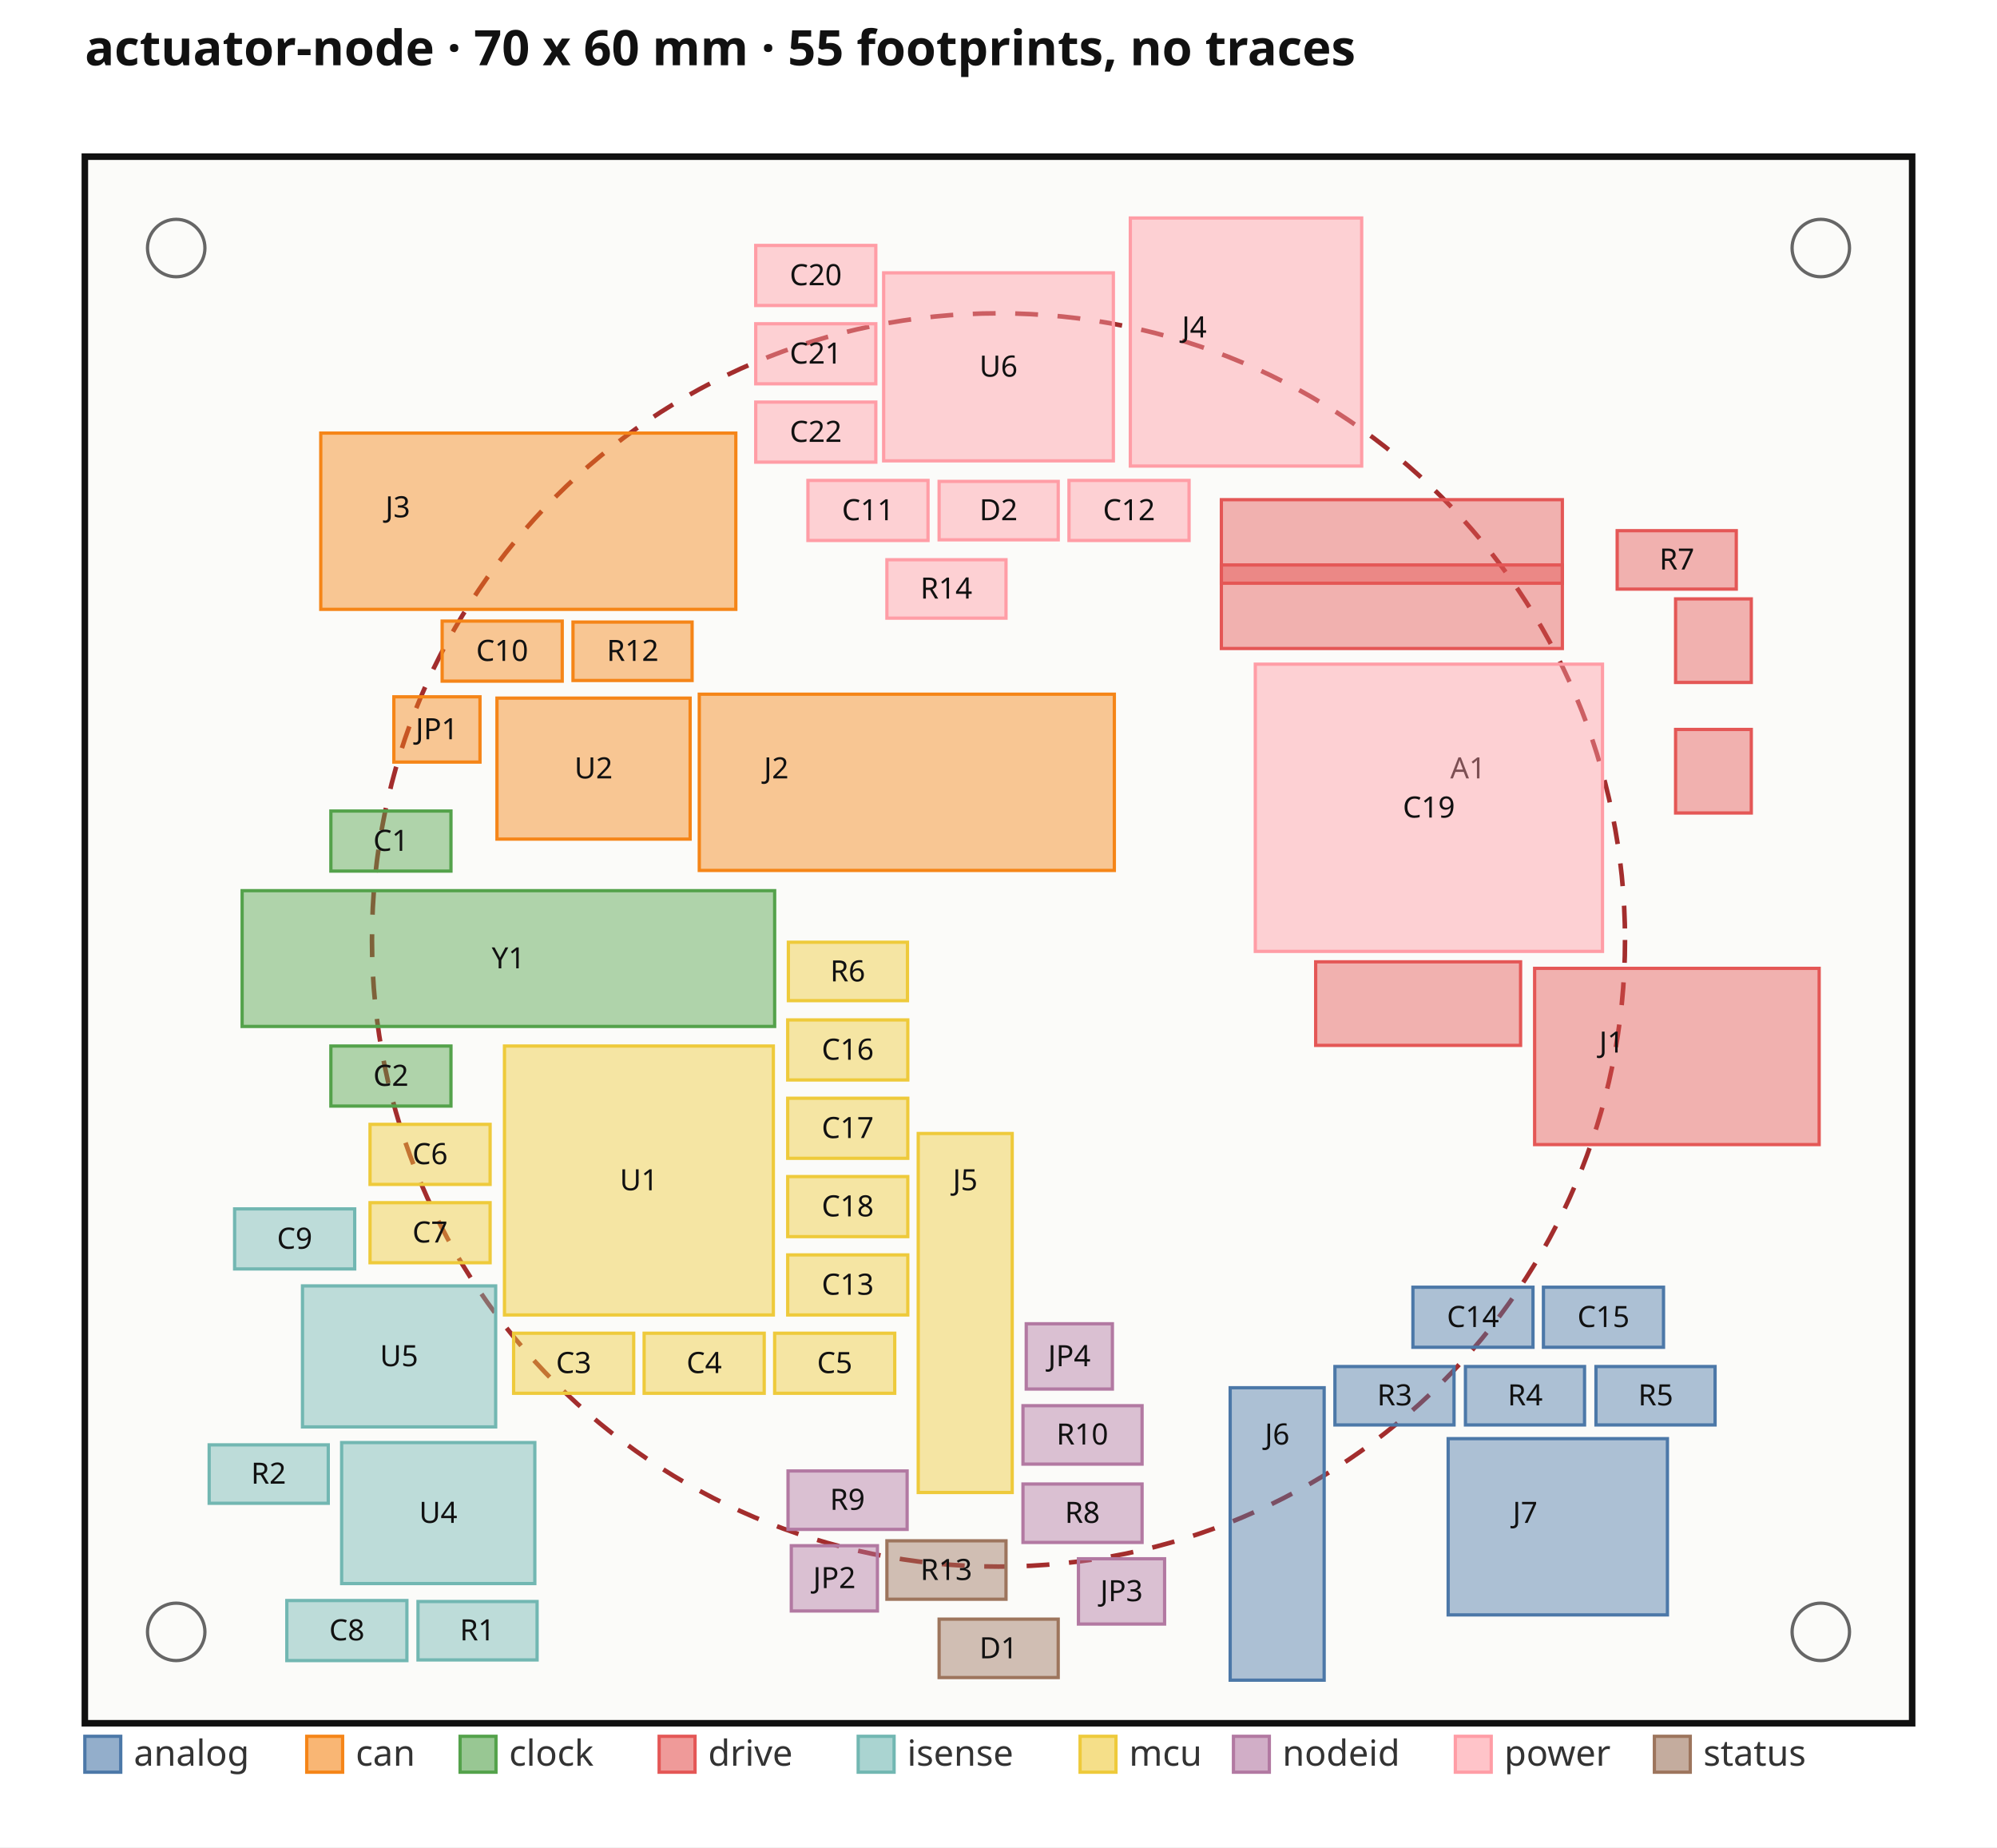
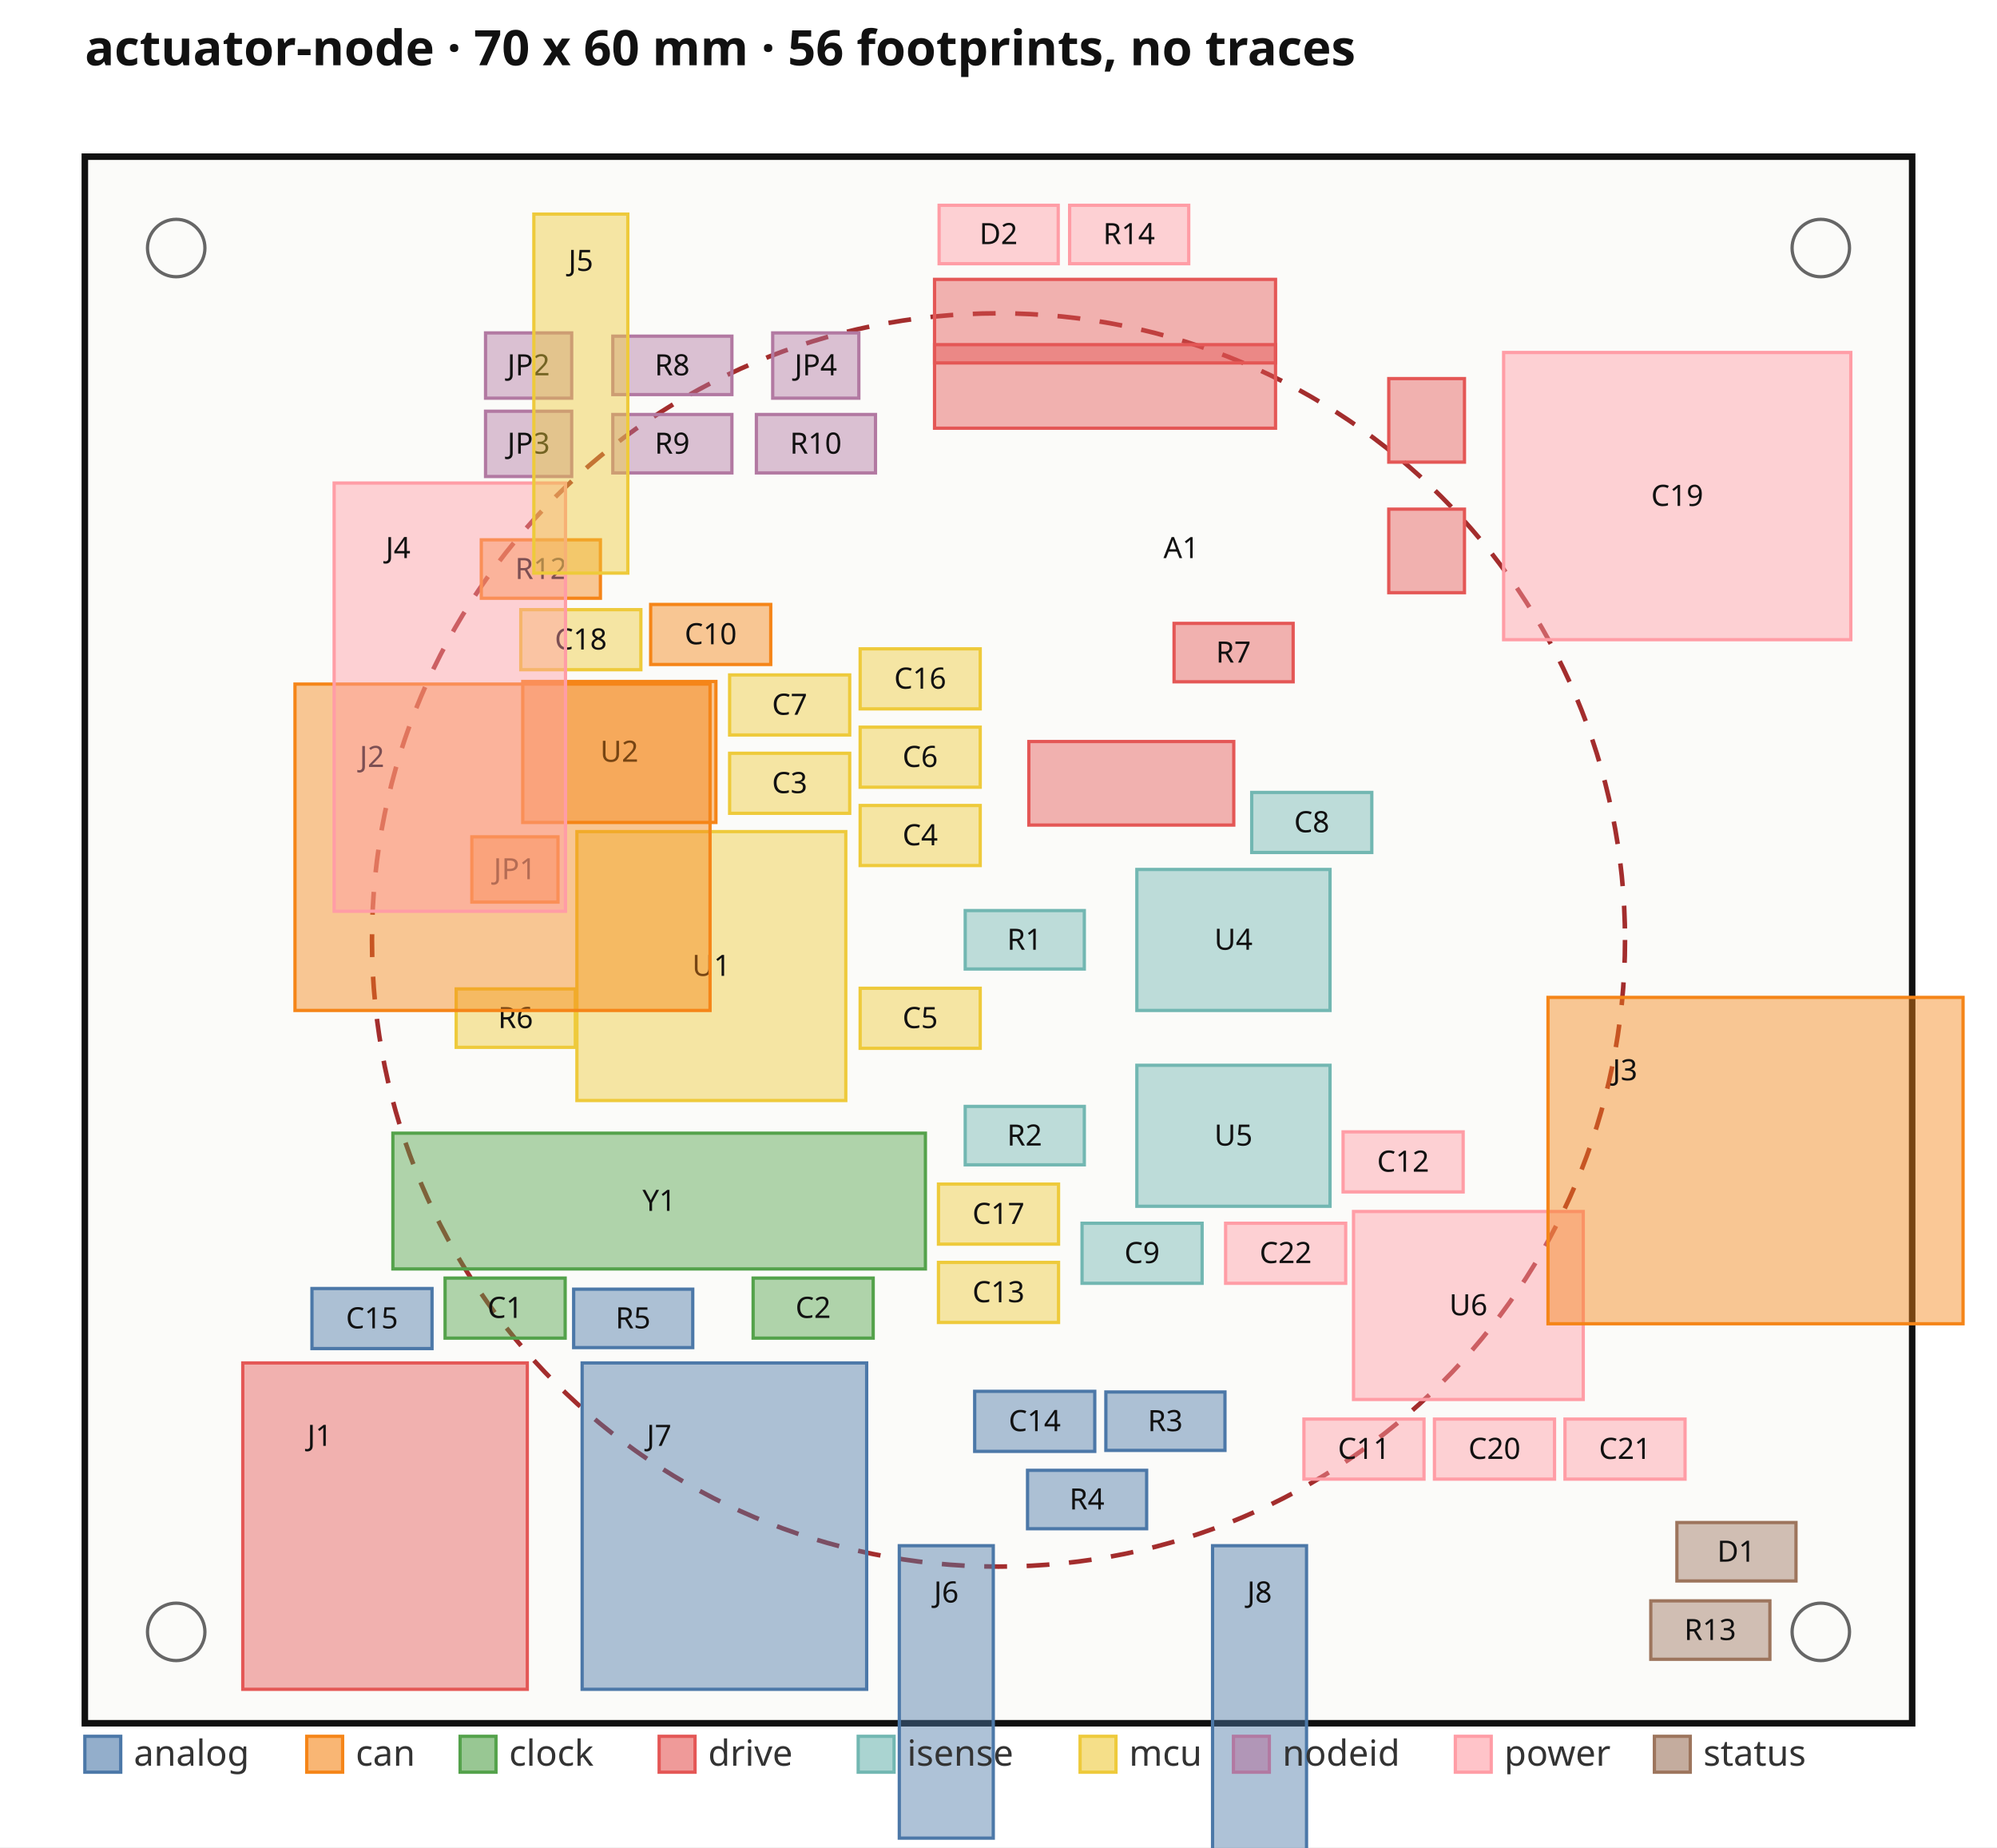
<svg xmlns="http://www.w3.org/2000/svg" width="612" height="566" viewBox="0 0 612 566">
  <rect width="100%" height="100%" fill="#ffffff" />
-   <text x="26.0" y="20" font-family="system-ui,sans-serif" font-size="15" font-weight="600" fill="#111">actuator-node · 70 x 60 mm · 55 footprints, no traces</text>
+   <text x="26.0" y="20" font-family="system-ui,sans-serif" font-size="15" font-weight="600" fill="#111">actuator-node · 70 x 60 mm · 56 footprints, no traces</text>
  <g transform="translate(26.0,48.0)">
    <rect x="0" y="0" width="560.0" height="480.0" fill="#FBFBF9" stroke="#111" stroke-width="2" />
    <circle cx="280.0" cy="240.0" r="192.0" fill="none" stroke="#A32D2D" stroke-width="1.4" stroke-dasharray="7 6" />
    <circle cx="28.0" cy="28.0" r="8.8" fill="none" stroke="#666" />
    <circle cx="532.0" cy="28.0" r="8.8" fill="none" stroke="#666" />
    <circle cx="28.0" cy="452.0" r="8.8" fill="none" stroke="#666" />
    <circle cx="532.0" cy="452.0" r="8.8" fill="none" stroke="#666" />
-     <rect x="128.6" y="272.5" width="82.4" height="82.4" fill="#EECA3B" fill-opacity="0.45" stroke="#EECA3B" stroke-width="1" />
-     <text x="169.8" y="316.7" text-anchor="middle" font-family="system-ui,sans-serif" font-size="9" fill="#111">U1</text>
-     <rect x="126.3" y="165.9" width="59.2" height="43.2" fill="#F58518" fill-opacity="0.45" stroke="#F58518" stroke-width="1" />
-     <text x="155.9" y="190.5" text-anchor="middle" font-family="system-ui,sans-serif" font-size="9" fill="#111">U2</text>
-     <rect x="78.7" y="394.0" width="59.2" height="43.2" fill="#72B7B2" fill-opacity="0.45" stroke="#72B7B2" stroke-width="1" />
-     <text x="108.3" y="418.6" text-anchor="middle" font-family="system-ui,sans-serif" font-size="9" fill="#111">U4</text>
-     <rect x="66.7" y="346.0" width="59.2" height="43.2" fill="#72B7B2" fill-opacity="0.45" stroke="#72B7B2" stroke-width="1" />
-     <text x="96.3" y="370.6" text-anchor="middle" font-family="system-ui,sans-serif" font-size="9" fill="#111">U5</text>
-     <rect x="244.8" y="35.6" width="70.4" height="57.6" fill="#FF9DA6" fill-opacity="0.45" stroke="#FF9DA6" stroke-width="1" />
-     <text x="280.0" y="67.4" text-anchor="middle" font-family="system-ui,sans-serif" font-size="9" fill="#111">U6</text>
-     <rect x="348.3" y="105.1" width="104.5" height="25.6" fill="#E45756" fill-opacity="0.45" stroke="#E45756" stroke-width="1" />
-     <rect x="348.3" y="125.1" width="104.5" height="25.6" fill="#E45756" fill-opacity="0.45" stroke="#E45756" stroke-width="1" />
-     <rect x="487.5" y="135.5" width="23.2" height="25.6" fill="#E45756" fill-opacity="0.45" stroke="#E45756" stroke-width="1" />
-     <rect x="487.5" y="175.5" width="23.2" height="25.6" fill="#E45756" fill-opacity="0.45" stroke="#E45756" stroke-width="1" />
-     <rect x="377.2" y="246.7" width="62.8" height="25.6" fill="#E45756" fill-opacity="0.45" stroke="#E45756" stroke-width="1" />
-     <text x="423.9" y="190.5" text-anchor="middle" font-family="system-ui,sans-serif" font-size="9" fill="#111">A1</text>
-     <rect x="48.2" y="224.9" width="163.2" height="41.6" fill="#54A24B" fill-opacity="0.45" stroke="#54A24B" stroke-width="1" />
-     <text x="129.8" y="248.7" text-anchor="middle" font-family="system-ui,sans-serif" font-size="9" fill="#111">Y1</text>
-     <rect x="75.4" y="200.5" width="36.8" height="18.4" fill="#54A24B" fill-opacity="0.45" stroke="#54A24B" stroke-width="1" />
-     <text x="93.8" y="212.7" text-anchor="middle" font-family="system-ui,sans-serif" font-size="9" fill="#111">C1</text>
-     <rect x="75.4" y="272.5" width="36.8" height="18.4" fill="#54A24B" fill-opacity="0.45" stroke="#54A24B" stroke-width="1" />
-     <text x="93.8" y="284.7" text-anchor="middle" font-family="system-ui,sans-serif" font-size="9" fill="#111">C2</text>
-     <rect x="102.1" y="442.7" width="36.5" height="17.9" fill="#72B7B2" fill-opacity="0.45" stroke="#72B7B2" stroke-width="1" />
-     <text x="120.3" y="454.6" text-anchor="middle" font-family="system-ui,sans-serif" font-size="9" fill="#111">R1</text>
-     <rect x="38.1" y="394.7" width="36.5" height="17.9" fill="#72B7B2" fill-opacity="0.45" stroke="#72B7B2" stroke-width="1" />
-     <text x="56.3" y="406.6" text-anchor="middle" font-family="system-ui,sans-serif" font-size="9" fill="#111">R2</text>
-     <rect x="383.1" y="370.7" width="36.5" height="17.9" fill="#4C78A8" fill-opacity="0.45" stroke="#4C78A8" stroke-width="1" />
-     <text x="401.4" y="382.6" text-anchor="middle" font-family="system-ui,sans-serif" font-size="9" fill="#111">R3</text>
-     <rect x="423.1" y="370.7" width="36.5" height="17.9" fill="#4C78A8" fill-opacity="0.45" stroke="#4C78A8" stroke-width="1" />
-     <text x="441.4" y="382.6" text-anchor="middle" font-family="system-ui,sans-serif" font-size="9" fill="#111">R4</text>
-     <rect x="463.1" y="370.7" width="36.5" height="17.9" fill="#4C78A8" fill-opacity="0.45" stroke="#4C78A8" stroke-width="1" />
-     <text x="481.4" y="382.6" text-anchor="middle" font-family="system-ui,sans-serif" font-size="9" fill="#111">R5</text>
-     <rect x="215.6" y="240.7" width="36.5" height="17.9" fill="#EECA3B" fill-opacity="0.45" stroke="#EECA3B" stroke-width="1" />
-     <text x="233.8" y="252.7" text-anchor="middle" font-family="system-ui,sans-serif" font-size="9" fill="#111">R6</text>
-     <rect x="469.6" y="114.6" width="36.5" height="17.9" fill="#E45756" fill-opacity="0.45" stroke="#E45756" stroke-width="1" />
-     <text x="487.9" y="126.5" text-anchor="middle" font-family="system-ui,sans-serif" font-size="9" fill="#111">R7</text>
-     <rect x="287.5" y="406.7" width="36.5" height="17.9" fill="#B279A2" fill-opacity="0.45" stroke="#B279A2" stroke-width="1" />
-     <text x="305.7" y="418.6" text-anchor="middle" font-family="system-ui,sans-serif" font-size="9" fill="#111">R8</text>
-     <rect x="215.5" y="402.7" width="36.5" height="17.9" fill="#B279A2" fill-opacity="0.45" stroke="#B279A2" stroke-width="1" />
-     <text x="233.7" y="414.6" text-anchor="middle" font-family="system-ui,sans-serif" font-size="9" fill="#111">R9</text>
-     <rect x="287.5" y="382.7" width="36.5" height="17.9" fill="#B279A2" fill-opacity="0.45" stroke="#B279A2" stroke-width="1" />
-     <text x="305.7" y="394.6" text-anchor="middle" font-family="system-ui,sans-serif" font-size="9" fill="#111">R10</text>
-     <rect x="149.6" y="142.6" width="36.5" height="17.9" fill="#F58518" fill-opacity="0.45" stroke="#F58518" stroke-width="1" />
-     <text x="167.9" y="154.5" text-anchor="middle" font-family="system-ui,sans-serif" font-size="9" fill="#111">R12</text>
-     <rect x="245.8" y="424.1" width="36.5" height="17.9" fill="#9D755D" fill-opacity="0.45" stroke="#9D755D" stroke-width="1" />
-     <text x="264.0" y="436.1" text-anchor="middle" font-family="system-ui,sans-serif" font-size="9" fill="#111">R13</text>
-     <rect x="261.8" y="448.1" width="36.5" height="17.9" fill="#9D755D" fill-opacity="0.45" stroke="#9D755D" stroke-width="1" />
-     <text x="280.0" y="460.1" text-anchor="middle" font-family="system-ui,sans-serif" font-size="9" fill="#111">D1</text>
-     <rect x="261.8" y="99.5" width="36.5" height="17.9" fill="#FF9DA6" fill-opacity="0.45" stroke="#FF9DA6" stroke-width="1" />
-     <text x="280.0" y="111.4" text-anchor="middle" font-family="system-ui,sans-serif" font-size="9" fill="#111">D2</text>
-     <rect x="245.8" y="123.5" width="36.5" height="17.9" fill="#FF9DA6" fill-opacity="0.45" stroke="#FF9DA6" stroke-width="1" />
-     <text x="264.0" y="135.4" text-anchor="middle" font-family="system-ui,sans-serif" font-size="9" fill="#111">R14</text>
-     <rect x="94.7" y="165.5" width="26.4" height="20.0" fill="#F58518" fill-opacity="0.45" stroke="#F58518" stroke-width="1" />
-     <text x="107.9" y="178.5" text-anchor="middle" font-family="system-ui,sans-serif" font-size="9" fill="#111">JP1</text>
-     <rect x="216.5" y="425.6" width="26.4" height="20.0" fill="#B279A2" fill-opacity="0.45" stroke="#B279A2" stroke-width="1" />
-     <text x="229.7" y="438.6" text-anchor="middle" font-family="system-ui,sans-serif" font-size="9" fill="#111">JP2</text>
-     <rect x="304.5" y="429.6" width="26.4" height="20.0" fill="#B279A2" fill-opacity="0.45" stroke="#B279A2" stroke-width="1" />
-     <text x="317.7" y="442.6" text-anchor="middle" font-family="system-ui,sans-serif" font-size="9" fill="#111">JP3</text>
-     <rect x="288.5" y="357.6" width="26.4" height="20.0" fill="#B279A2" fill-opacity="0.45" stroke="#B279A2" stroke-width="1" />
-     <text x="301.7" y="370.6" text-anchor="middle" font-family="system-ui,sans-serif" font-size="9" fill="#111">JP4</text>
-     <rect x="358.7" y="155.5" width="106.4" height="88.0" fill="#FF9DA6" fill-opacity="0.45" stroke="#FF9DA6" stroke-width="1" />
-     <text x="411.9" y="202.5" text-anchor="middle" font-family="system-ui,sans-serif" font-size="9" fill="#111">C19</text>
-     <rect x="205.6" y="27.2" width="36.8" height="18.4" fill="#FF9DA6" fill-opacity="0.45" stroke="#FF9DA6" stroke-width="1" />
-     <text x="224.0" y="39.4" text-anchor="middle" font-family="system-ui,sans-serif" font-size="9" fill="#111">C20</text>
-     <rect x="205.6" y="51.2" width="36.8" height="18.4" fill="#FF9DA6" fill-opacity="0.45" stroke="#FF9DA6" stroke-width="1" />
-     <text x="224.0" y="63.4" text-anchor="middle" font-family="system-ui,sans-serif" font-size="9" fill="#111">C21</text>
-     <rect x="205.6" y="75.2" width="36.8" height="18.4" fill="#FF9DA6" fill-opacity="0.45" stroke="#FF9DA6" stroke-width="1" />
-     <text x="224.0" y="87.4" text-anchor="middle" font-family="system-ui,sans-serif" font-size="9" fill="#111">C22</text>
-     <rect x="215.4" y="288.5" width="36.8" height="18.4" fill="#EECA3B" fill-opacity="0.45" stroke="#EECA3B" stroke-width="1" />
-     <text x="233.8" y="300.7" text-anchor="middle" font-family="system-ui,sans-serif" font-size="9" fill="#111">C17</text>
-     <rect x="215.4" y="312.5" width="36.8" height="18.4" fill="#EECA3B" fill-opacity="0.45" stroke="#EECA3B" stroke-width="1" />
-     <text x="233.8" y="324.7" text-anchor="middle" font-family="system-ui,sans-serif" font-size="9" fill="#111">C18</text>
-     <rect x="131.4" y="360.5" width="36.8" height="18.4" fill="#EECA3B" fill-opacity="0.45" stroke="#EECA3B" stroke-width="1" />
-     <text x="149.8" y="372.7" text-anchor="middle" font-family="system-ui,sans-serif" font-size="9" fill="#111">C3</text>
-     <rect x="171.4" y="360.5" width="36.8" height="18.4" fill="#EECA3B" fill-opacity="0.45" stroke="#EECA3B" stroke-width="1" />
-     <text x="189.8" y="372.7" text-anchor="middle" font-family="system-ui,sans-serif" font-size="9" fill="#111">C4</text>
-     <rect x="211.4" y="360.5" width="36.8" height="18.4" fill="#EECA3B" fill-opacity="0.45" stroke="#EECA3B" stroke-width="1" />
-     <text x="229.8" y="372.7" text-anchor="middle" font-family="system-ui,sans-serif" font-size="9" fill="#111">C5</text>
-     <rect x="87.4" y="296.5" width="36.8" height="18.4" fill="#EECA3B" fill-opacity="0.45" stroke="#EECA3B" stroke-width="1" />
-     <text x="105.8" y="308.7" text-anchor="middle" font-family="system-ui,sans-serif" font-size="9" fill="#111">C6</text>
-     <rect x="87.4" y="320.5" width="36.8" height="18.4" fill="#EECA3B" fill-opacity="0.45" stroke="#EECA3B" stroke-width="1" />
-     <text x="105.8" y="332.7" text-anchor="middle" font-family="system-ui,sans-serif" font-size="9" fill="#111">C7</text>
-     <rect x="61.9" y="442.4" width="36.8" height="18.4" fill="#72B7B2" fill-opacity="0.45" stroke="#72B7B2" stroke-width="1" />
-     <text x="80.3" y="454.6" text-anchor="middle" font-family="system-ui,sans-serif" font-size="9" fill="#111">C8</text>
-     <rect x="45.9" y="322.4" width="36.8" height="18.4" fill="#72B7B2" fill-opacity="0.45" stroke="#72B7B2" stroke-width="1" />
-     <text x="64.3" y="334.6" text-anchor="middle" font-family="system-ui,sans-serif" font-size="9" fill="#111">C9</text>
-     <rect x="109.5" y="142.3" width="36.8" height="18.4" fill="#F58518" fill-opacity="0.45" stroke="#F58518" stroke-width="1" />
-     <text x="127.9" y="154.5" text-anchor="middle" font-family="system-ui,sans-serif" font-size="9" fill="#111">C10</text>
-     <rect x="221.6" y="99.2" width="36.8" height="18.4" fill="#FF9DA6" fill-opacity="0.45" stroke="#FF9DA6" stroke-width="1" />
-     <text x="240.0" y="111.4" text-anchor="middle" font-family="system-ui,sans-serif" font-size="9" fill="#111">C11</text>
-     <rect x="301.6" y="99.2" width="36.8" height="18.4" fill="#FF9DA6" fill-opacity="0.45" stroke="#FF9DA6" stroke-width="1" />
-     <text x="320.0" y="111.4" text-anchor="middle" font-family="system-ui,sans-serif" font-size="9" fill="#111">C12</text>
-     <rect x="215.4" y="336.5" width="36.8" height="18.4" fill="#EECA3B" fill-opacity="0.45" stroke="#EECA3B" stroke-width="1" />
-     <text x="233.8" y="348.7" text-anchor="middle" font-family="system-ui,sans-serif" font-size="9" fill="#111">C13</text>
-     <rect x="407.0" y="346.4" width="36.8" height="18.4" fill="#4C78A8" fill-opacity="0.45" stroke="#4C78A8" stroke-width="1" />
-     <text x="425.4" y="358.6" text-anchor="middle" font-family="system-ui,sans-serif" font-size="9" fill="#111">C14</text>
-     <rect x="447.0" y="346.4" width="36.8" height="18.4" fill="#4C78A8" fill-opacity="0.45" stroke="#4C78A8" stroke-width="1" />
-     <text x="465.4" y="358.6" text-anchor="middle" font-family="system-ui,sans-serif" font-size="9" fill="#111">C15</text>
-     <rect x="215.4" y="264.5" width="36.8" height="18.4" fill="#EECA3B" fill-opacity="0.45" stroke="#EECA3B" stroke-width="1" />
-     <text x="233.8" y="276.7" text-anchor="middle" font-family="system-ui,sans-serif" font-size="9" fill="#111">C16</text>
-     <rect x="444.3" y="248.7" width="87.2" height="54.0" fill="#E45756" fill-opacity="0.45" stroke="#E45756" stroke-width="1" />
-     <text x="467.9" y="274.5" text-anchor="middle" font-family="system-ui,sans-serif" font-size="9" fill="#111">J1</text>
-     <rect x="188.3" y="164.7" width="127.2" height="54.0" fill="#F58518" fill-opacity="0.45" stroke="#F58518" stroke-width="1" />
-     <text x="211.9" y="190.5" text-anchor="middle" font-family="system-ui,sans-serif" font-size="9" fill="#111">J2</text>
-     <rect x="72.3" y="84.7" width="127.2" height="54.0" fill="#F58518" fill-opacity="0.45" stroke="#F58518" stroke-width="1" />
-     <text x="95.9" y="110.5" text-anchor="middle" font-family="system-ui,sans-serif" font-size="9" fill="#111">J3</text>
-     <rect x="320.4" y="18.8" width="70.9" height="76.0" fill="#FF9DA6" fill-opacity="0.45" stroke="#FF9DA6" stroke-width="1" />
-     <text x="340.0" y="55.4" text-anchor="middle" font-family="system-ui,sans-serif" font-size="9" fill="#111">J4</text>
-     <rect x="255.4" y="299.3" width="28.8" height="110.0" fill="#EECA3B" fill-opacity="0.45" stroke="#EECA3B" stroke-width="1" />
-     <text x="269.8" y="316.7" text-anchor="middle" font-family="system-ui,sans-serif" font-size="9" fill="#111">J5</text>
-     <rect x="351.0" y="377.2" width="28.8" height="89.6" fill="#4C78A8" fill-opacity="0.45" stroke="#4C78A8" stroke-width="1" />
-     <text x="365.4" y="394.6" text-anchor="middle" font-family="system-ui,sans-serif" font-size="9" fill="#111">J6</text>
-     <rect x="417.8" y="392.8" width="67.2" height="54.0" fill="#4C78A8" fill-opacity="0.45" stroke="#4C78A8" stroke-width="1" />
-     <text x="441.4" y="418.6" text-anchor="middle" font-family="system-ui,sans-serif" font-size="9" fill="#111">J7</text>
+     <rect x="150.8" y="206.8" width="82.4" height="82.4" fill="#EECA3B" fill-opacity="0.45" stroke="#EECA3B" stroke-width="1" />
+     <text x="192.0" y="251.0" text-anchor="middle" font-family="system-ui,sans-serif" font-size="9" fill="#111">U1</text>
+     <rect x="134.2" y="160.8" width="59.2" height="43.2" fill="#F58518" fill-opacity="0.45" stroke="#F58518" stroke-width="1" />
+     <text x="163.8" y="185.4" text-anchor="middle" font-family="system-ui,sans-serif" font-size="9" fill="#111">U2</text>
+     <rect x="322.4" y="218.4" width="59.2" height="43.2" fill="#72B7B2" fill-opacity="0.45" stroke="#72B7B2" stroke-width="1" />
+     <text x="352.0" y="243.0" text-anchor="middle" font-family="system-ui,sans-serif" font-size="9" fill="#111">U4</text>
+     <rect x="322.4" y="278.4" width="59.2" height="43.2" fill="#72B7B2" fill-opacity="0.45" stroke="#72B7B2" stroke-width="1" />
+     <text x="352.0" y="303.0" text-anchor="middle" font-family="system-ui,sans-serif" font-size="9" fill="#111">U5</text>
+     <rect x="388.8" y="323.2" width="70.4" height="57.6" fill="#FF9DA6" fill-opacity="0.45" stroke="#FF9DA6" stroke-width="1" />
+     <text x="424.0" y="355.0" text-anchor="middle" font-family="system-ui,sans-serif" font-size="9" fill="#111">U6</text>
+     <rect x="260.4" y="37.6" width="104.5" height="25.6" fill="#E45756" fill-opacity="0.45" stroke="#E45756" stroke-width="1" />
+     <rect x="260.4" y="57.6" width="104.5" height="25.6" fill="#E45756" fill-opacity="0.45" stroke="#E45756" stroke-width="1" />
+     <rect x="399.6" y="68.0" width="23.2" height="25.6" fill="#E45756" fill-opacity="0.45" stroke="#E45756" stroke-width="1" />
+     <rect x="399.6" y="108.0" width="23.2" height="25.6" fill="#E45756" fill-opacity="0.45" stroke="#E45756" stroke-width="1" />
+     <rect x="289.3" y="179.2" width="62.8" height="25.6" fill="#E45756" fill-opacity="0.45" stroke="#E45756" stroke-width="1" />
+     <text x="336.0" y="123.0" text-anchor="middle" font-family="system-ui,sans-serif" font-size="9" fill="#111">A1</text>
+     <rect x="94.4" y="299.2" width="163.2" height="41.6" fill="#54A24B" fill-opacity="0.45" stroke="#54A24B" stroke-width="1" />
+     <text x="176.0" y="323.0" text-anchor="middle" font-family="system-ui,sans-serif" font-size="9" fill="#111">Y1</text>
+     <rect x="110.4" y="343.6" width="36.8" height="18.4" fill="#54A24B" fill-opacity="0.45" stroke="#54A24B" stroke-width="1" />
+     <text x="128.8" y="355.8" text-anchor="middle" font-family="system-ui,sans-serif" font-size="9" fill="#111">C1</text>
+     <rect x="204.8" y="343.6" width="36.8" height="18.4" fill="#54A24B" fill-opacity="0.45" stroke="#54A24B" stroke-width="1" />
+     <text x="223.2" y="355.8" text-anchor="middle" font-family="system-ui,sans-serif" font-size="9" fill="#111">C2</text>
+     <rect x="269.8" y="231.0" width="36.5" height="17.9" fill="#72B7B2" fill-opacity="0.45" stroke="#72B7B2" stroke-width="1" />
+     <text x="288.0" y="243.0" text-anchor="middle" font-family="system-ui,sans-serif" font-size="9" fill="#111">R1</text>
+     <rect x="269.8" y="291.0" width="36.5" height="17.9" fill="#72B7B2" fill-opacity="0.45" stroke="#72B7B2" stroke-width="1" />
+     <text x="288.0" y="303.0" text-anchor="middle" font-family="system-ui,sans-serif" font-size="9" fill="#111">R2</text>
+     <rect x="312.9" y="378.5" width="36.5" height="17.9" fill="#4C78A8" fill-opacity="0.45" stroke="#4C78A8" stroke-width="1" />
+     <text x="331.1" y="390.5" text-anchor="middle" font-family="system-ui,sans-serif" font-size="9" fill="#111">R3</text>
+     <rect x="288.9" y="402.5" width="36.5" height="17.9" fill="#4C78A8" fill-opacity="0.45" stroke="#4C78A8" stroke-width="1" />
+     <text x="307.1" y="414.5" text-anchor="middle" font-family="system-ui,sans-serif" font-size="9" fill="#111">R4</text>
+     <rect x="149.8" y="347.0" width="36.5" height="17.9" fill="#4C78A8" fill-opacity="0.45" stroke="#4C78A8" stroke-width="1" />
+     <text x="168.0" y="359.0" text-anchor="middle" font-family="system-ui,sans-serif" font-size="9" fill="#111">R5</text>
+     <rect x="113.8" y="255.0" width="36.5" height="17.9" fill="#EECA3B" fill-opacity="0.45" stroke="#EECA3B" stroke-width="1" />
+     <text x="132.0" y="267.0" text-anchor="middle" font-family="system-ui,sans-serif" font-size="9" fill="#111">R6</text>
+     <rect x="333.8" y="143.0" width="36.5" height="17.9" fill="#E45756" fill-opacity="0.45" stroke="#E45756" stroke-width="1" />
+     <text x="352.0" y="155.0" text-anchor="middle" font-family="system-ui,sans-serif" font-size="9" fill="#111">R7</text>
+     <rect x="161.8" y="55.0" width="36.5" height="17.9" fill="#B279A2" fill-opacity="0.45" stroke="#B279A2" stroke-width="1" />
+     <text x="180.0" y="67.0" text-anchor="middle" font-family="system-ui,sans-serif" font-size="9" fill="#111">R8</text>
+     <rect x="161.8" y="79.0" width="36.5" height="17.9" fill="#B279A2" fill-opacity="0.45" stroke="#B279A2" stroke-width="1" />
+     <text x="180.0" y="91.0" text-anchor="middle" font-family="system-ui,sans-serif" font-size="9" fill="#111">R9</text>
+     <rect x="205.8" y="79.0" width="36.5" height="17.9" fill="#B279A2" fill-opacity="0.45" stroke="#B279A2" stroke-width="1" />
+     <text x="224.0" y="91.0" text-anchor="middle" font-family="system-ui,sans-serif" font-size="9" fill="#111">R10</text>
+     <rect x="121.5" y="117.4" width="36.5" height="17.9" fill="#F58518" fill-opacity="0.45" stroke="#F58518" stroke-width="1" />
+     <text x="139.8" y="129.4" text-anchor="middle" font-family="system-ui,sans-serif" font-size="9" fill="#111">R12</text>
+     <rect x="479.9" y="442.5" width="36.5" height="17.9" fill="#9D755D" fill-opacity="0.45" stroke="#9D755D" stroke-width="1" />
+     <text x="498.1" y="454.5" text-anchor="middle" font-family="system-ui,sans-serif" font-size="9" fill="#111">R13</text>
+     <rect x="487.9" y="418.5" width="36.5" height="17.9" fill="#9D755D" fill-opacity="0.45" stroke="#9D755D" stroke-width="1" />
+     <text x="506.1" y="430.5" text-anchor="middle" font-family="system-ui,sans-serif" font-size="9" fill="#111">D1</text>
+     <rect x="261.8" y="14.9" width="36.5" height="17.9" fill="#FF9DA6" fill-opacity="0.45" stroke="#FF9DA6" stroke-width="1" />
+     <text x="280.0" y="26.8" text-anchor="middle" font-family="system-ui,sans-serif" font-size="9" fill="#111">D2</text>
+     <rect x="301.8" y="14.9" width="36.5" height="17.9" fill="#FF9DA6" fill-opacity="0.45" stroke="#FF9DA6" stroke-width="1" />
+     <text x="320.0" y="26.8" text-anchor="middle" font-family="system-ui,sans-serif" font-size="9" fill="#111">R14</text>
+     <rect x="118.6" y="208.4" width="26.4" height="20.0" fill="#F58518" fill-opacity="0.45" stroke="#F58518" stroke-width="1" />
+     <text x="131.8" y="221.4" text-anchor="middle" font-family="system-ui,sans-serif" font-size="9" fill="#111">JP1</text>
+     <rect x="122.8" y="54.0" width="26.4" height="20.0" fill="#B279A2" fill-opacity="0.45" stroke="#B279A2" stroke-width="1" />
+     <text x="136.0" y="67.0" text-anchor="middle" font-family="system-ui,sans-serif" font-size="9" fill="#111">JP2</text>
+     <rect x="122.8" y="78.0" width="26.4" height="20.0" fill="#B279A2" fill-opacity="0.45" stroke="#B279A2" stroke-width="1" />
+     <text x="136.0" y="91.0" text-anchor="middle" font-family="system-ui,sans-serif" font-size="9" fill="#111">JP3</text>
+     <rect x="210.8" y="54.0" width="26.4" height="20.0" fill="#B279A2" fill-opacity="0.45" stroke="#B279A2" stroke-width="1" />
+     <text x="224.0" y="67.0" text-anchor="middle" font-family="system-ui,sans-serif" font-size="9" fill="#111">JP4</text>
+     <rect x="434.8" y="60.0" width="106.4" height="88.0" fill="#FF9DA6" fill-opacity="0.45" stroke="#FF9DA6" stroke-width="1" />
+     <text x="488.0" y="107.0" text-anchor="middle" font-family="system-ui,sans-serif" font-size="9" fill="#111">C19</text>
+     <rect x="413.6" y="386.8" width="36.8" height="18.4" fill="#FF9DA6" fill-opacity="0.45" stroke="#FF9DA6" stroke-width="1" />
+     <text x="432.0" y="399.0" text-anchor="middle" font-family="system-ui,sans-serif" font-size="9" fill="#111">C20</text>
+     <rect x="453.6" y="386.8" width="36.8" height="18.4" fill="#FF9DA6" fill-opacity="0.45" stroke="#FF9DA6" stroke-width="1" />
+     <text x="472.0" y="399.0" text-anchor="middle" font-family="system-ui,sans-serif" font-size="9" fill="#111">C21</text>
+     <rect x="349.6" y="326.8" width="36.8" height="18.4" fill="#FF9DA6" fill-opacity="0.45" stroke="#FF9DA6" stroke-width="1" />
+     <text x="368.0" y="339.0" text-anchor="middle" font-family="system-ui,sans-serif" font-size="9" fill="#111">C22</text>
+     <rect x="261.6" y="314.8" width="36.8" height="18.4" fill="#EECA3B" fill-opacity="0.45" stroke="#EECA3B" stroke-width="1" />
+     <text x="280.0" y="327.0" text-anchor="middle" font-family="system-ui,sans-serif" font-size="9" fill="#111">C17</text>
+     <rect x="133.6" y="138.8" width="36.8" height="18.4" fill="#EECA3B" fill-opacity="0.45" stroke="#EECA3B" stroke-width="1" />
+     <text x="152.0" y="151.0" text-anchor="middle" font-family="system-ui,sans-serif" font-size="9" fill="#111">C18</text>
+     <rect x="197.6" y="182.8" width="36.8" height="18.4" fill="#EECA3B" fill-opacity="0.45" stroke="#EECA3B" stroke-width="1" />
+     <text x="216.0" y="195.0" text-anchor="middle" font-family="system-ui,sans-serif" font-size="9" fill="#111">C3</text>
+     <rect x="237.6" y="198.8" width="36.8" height="18.4" fill="#EECA3B" fill-opacity="0.45" stroke="#EECA3B" stroke-width="1" />
+     <text x="256.0" y="211.0" text-anchor="middle" font-family="system-ui,sans-serif" font-size="9" fill="#111">C4</text>
+     <rect x="237.6" y="254.8" width="36.8" height="18.4" fill="#EECA3B" fill-opacity="0.45" stroke="#EECA3B" stroke-width="1" />
+     <text x="256.0" y="267.0" text-anchor="middle" font-family="system-ui,sans-serif" font-size="9" fill="#111">C5</text>
+     <rect x="237.6" y="174.8" width="36.8" height="18.4" fill="#EECA3B" fill-opacity="0.45" stroke="#EECA3B" stroke-width="1" />
+     <text x="256.0" y="187.0" text-anchor="middle" font-family="system-ui,sans-serif" font-size="9" fill="#111">C6</text>
+     <rect x="197.6" y="158.8" width="36.8" height="18.4" fill="#EECA3B" fill-opacity="0.45" stroke="#EECA3B" stroke-width="1" />
+     <text x="216.0" y="171.0" text-anchor="middle" font-family="system-ui,sans-serif" font-size="9" fill="#111">C7</text>
+     <rect x="357.6" y="194.8" width="36.8" height="18.4" fill="#72B7B2" fill-opacity="0.45" stroke="#72B7B2" stroke-width="1" />
+     <text x="376.0" y="207.0" text-anchor="middle" font-family="system-ui,sans-serif" font-size="9" fill="#111">C8</text>
+     <rect x="305.6" y="326.8" width="36.8" height="18.4" fill="#72B7B2" fill-opacity="0.45" stroke="#72B7B2" stroke-width="1" />
+     <text x="324.0" y="339.0" text-anchor="middle" font-family="system-ui,sans-serif" font-size="9" fill="#111">C9</text>
+     <rect x="173.4" y="137.2" width="36.8" height="18.4" fill="#F58518" fill-opacity="0.45" stroke="#F58518" stroke-width="1" />
+     <text x="191.8" y="149.4" text-anchor="middle" font-family="system-ui,sans-serif" font-size="9" fill="#111">C10</text>
+     <rect x="373.6" y="386.8" width="36.8" height="18.4" fill="#FF9DA6" fill-opacity="0.45" stroke="#FF9DA6" stroke-width="1" />
+     <text x="392.0" y="399.0" text-anchor="middle" font-family="system-ui,sans-serif" font-size="9" fill="#111">C11</text>
+     <rect x="385.6" y="298.8" width="36.8" height="18.4" fill="#FF9DA6" fill-opacity="0.45" stroke="#FF9DA6" stroke-width="1" />
+     <text x="404.0" y="311.0" text-anchor="middle" font-family="system-ui,sans-serif" font-size="9" fill="#111">C12</text>
+     <rect x="261.6" y="338.8" width="36.8" height="18.4" fill="#EECA3B" fill-opacity="0.45" stroke="#EECA3B" stroke-width="1" />
+     <text x="280.0" y="351.0" text-anchor="middle" font-family="system-ui,sans-serif" font-size="9" fill="#111">C13</text>
+     <rect x="272.7" y="378.3" width="36.8" height="18.4" fill="#4C78A8" fill-opacity="0.45" stroke="#4C78A8" stroke-width="1" />
+     <text x="291.1" y="390.5" text-anchor="middle" font-family="system-ui,sans-serif" font-size="9" fill="#111">C14</text>
+     <rect x="69.6" y="346.8" width="36.8" height="18.4" fill="#4C78A8" fill-opacity="0.45" stroke="#4C78A8" stroke-width="1" />
+     <text x="88.0" y="359.0" text-anchor="middle" font-family="system-ui,sans-serif" font-size="9" fill="#111">C15</text>
+     <rect x="237.6" y="150.8" width="36.8" height="18.4" fill="#EECA3B" fill-opacity="0.45" stroke="#EECA3B" stroke-width="1" />
+     <text x="256.0" y="163.0" text-anchor="middle" font-family="system-ui,sans-serif" font-size="9" fill="#111">C16</text>
+     <rect x="48.4" y="369.6" width="87.2" height="100.0" fill="#E45756" fill-opacity="0.45" stroke="#E45756" stroke-width="1" />
+     <text x="72.0" y="395.0" text-anchor="middle" font-family="system-ui,sans-serif" font-size="9" fill="#111">J1</text>
+     <rect x="64.4" y="161.6" width="127.2" height="100.0" fill="#F58518" fill-opacity="0.45" stroke="#F58518" stroke-width="1" />
+     <text x="88.0" y="187.0" text-anchor="middle" font-family="system-ui,sans-serif" font-size="9" fill="#111">J2</text>
+     <rect x="448.4" y="257.6" width="127.2" height="100.0" fill="#F58518" fill-opacity="0.45" stroke="#F58518" stroke-width="1" />
+     <text x="472.0" y="283.0" text-anchor="middle" font-family="system-ui,sans-serif" font-size="9" fill="#111">J3</text>
+     <rect x="76.4" y="100.0" width="70.9" height="131.2" fill="#FF9DA6" fill-opacity="0.45" stroke="#FF9DA6" stroke-width="1" />
+     <text x="96.0" y="123.0" text-anchor="middle" font-family="system-ui,sans-serif" font-size="9" fill="#111">J4</text>
+     <rect x="137.6" y="17.6" width="28.8" height="110.0" fill="#EECA3B" fill-opacity="0.45" stroke="#EECA3B" stroke-width="1" />
+     <text x="152.0" y="35.0" text-anchor="middle" font-family="system-ui,sans-serif" font-size="9" fill="#111">J5</text>
+     <rect x="249.6" y="425.6" width="28.8" height="89.6" fill="#4C78A8" fill-opacity="0.45" stroke="#4C78A8" stroke-width="1" />
+     <text x="264.0" y="443.0" text-anchor="middle" font-family="system-ui,sans-serif" font-size="9" fill="#111">J6</text>
+     <rect x="152.4" y="369.6" width="87.2" height="100.0" fill="#4C78A8" fill-opacity="0.45" stroke="#4C78A8" stroke-width="1" />
+     <text x="176.0" y="395.0" text-anchor="middle" font-family="system-ui,sans-serif" font-size="9" fill="#111">J7</text>
+     <rect x="345.6" y="425.6" width="28.8" height="130.4" fill="#4C78A8" fill-opacity="0.45" stroke="#4C78A8" stroke-width="1" />
+     <text x="360.0" y="443.0" text-anchor="middle" font-family="system-ui,sans-serif" font-size="9" fill="#111">J8</text>
  </g>
  <rect x="26.0" y="532.0" width="11" height="11" fill="#4C78A8" fill-opacity="0.6" stroke="#4C78A8" />
  <text x="41.0" y="541.0" font-family="system-ui,sans-serif" font-size="11" fill="#333">analog</text>
  <rect x="94.0" y="532.0" width="11" height="11" fill="#F58518" fill-opacity="0.6" stroke="#F58518" />
  <text x="109.0" y="541.0" font-family="system-ui,sans-serif" font-size="11" fill="#333">can</text>
  <rect x="141.0" y="532.0" width="11" height="11" fill="#54A24B" fill-opacity="0.6" stroke="#54A24B" />
  <text x="156.0" y="541.0" font-family="system-ui,sans-serif" font-size="11" fill="#333">clock</text>
  <rect x="202.0" y="532.0" width="11" height="11" fill="#E45756" fill-opacity="0.6" stroke="#E45756" />
  <text x="217.0" y="541.0" font-family="system-ui,sans-serif" font-size="11" fill="#333">drive</text>
  <rect x="263.0" y="532.0" width="11" height="11" fill="#72B7B2" fill-opacity="0.6" stroke="#72B7B2" />
  <text x="278.0" y="541.0" font-family="system-ui,sans-serif" font-size="11" fill="#333">isense</text>
  <rect x="331.0" y="532.0" width="11" height="11" fill="#EECA3B" fill-opacity="0.6" stroke="#EECA3B" />
  <text x="346.0" y="541.0" font-family="system-ui,sans-serif" font-size="11" fill="#333">mcu</text>
  <rect x="378.0" y="532.0" width="11" height="11" fill="#B279A2" fill-opacity="0.6" stroke="#B279A2" />
  <text x="393.0" y="541.0" font-family="system-ui,sans-serif" font-size="11" fill="#333">nodeid</text>
  <rect x="446.0" y="532.0" width="11" height="11" fill="#FF9DA6" fill-opacity="0.6" stroke="#FF9DA6" />
  <text x="461.0" y="541.0" font-family="system-ui,sans-serif" font-size="11" fill="#333">power</text>
  <rect x="507.0" y="532.0" width="11" height="11" fill="#9D755D" fill-opacity="0.6" stroke="#9D755D" />
  <text x="522.0" y="541.0" font-family="system-ui,sans-serif" font-size="11" fill="#333">status</text>
</svg>
